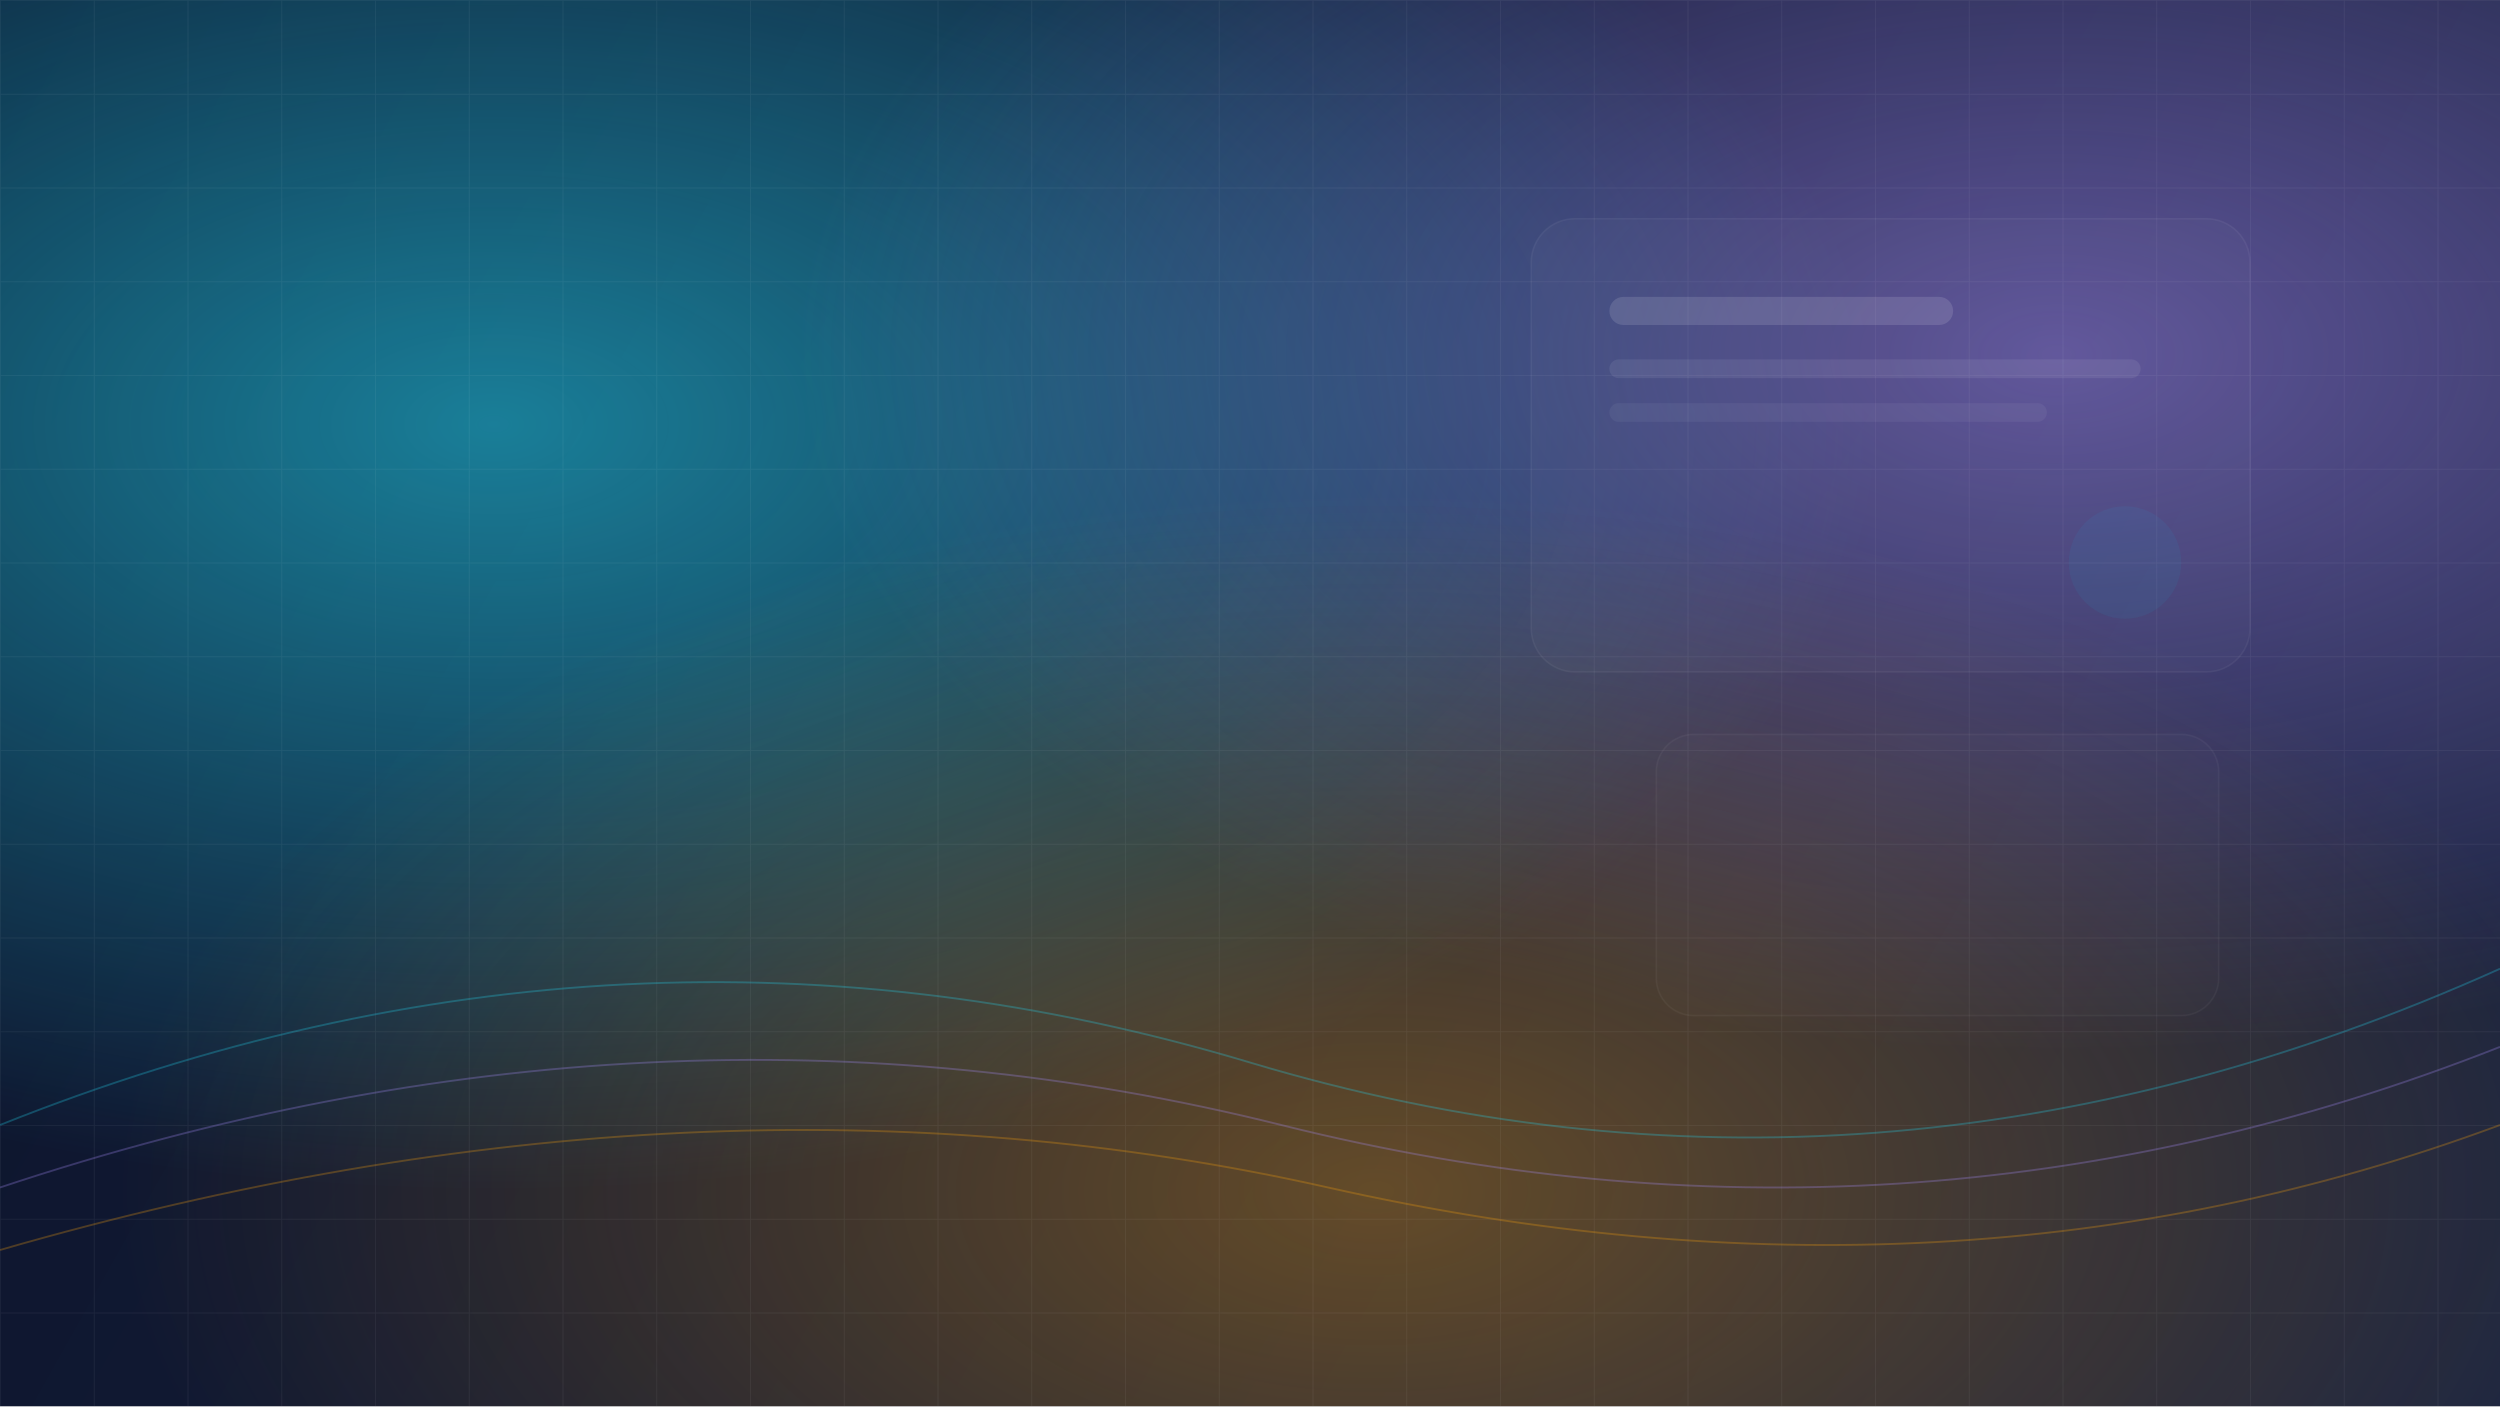
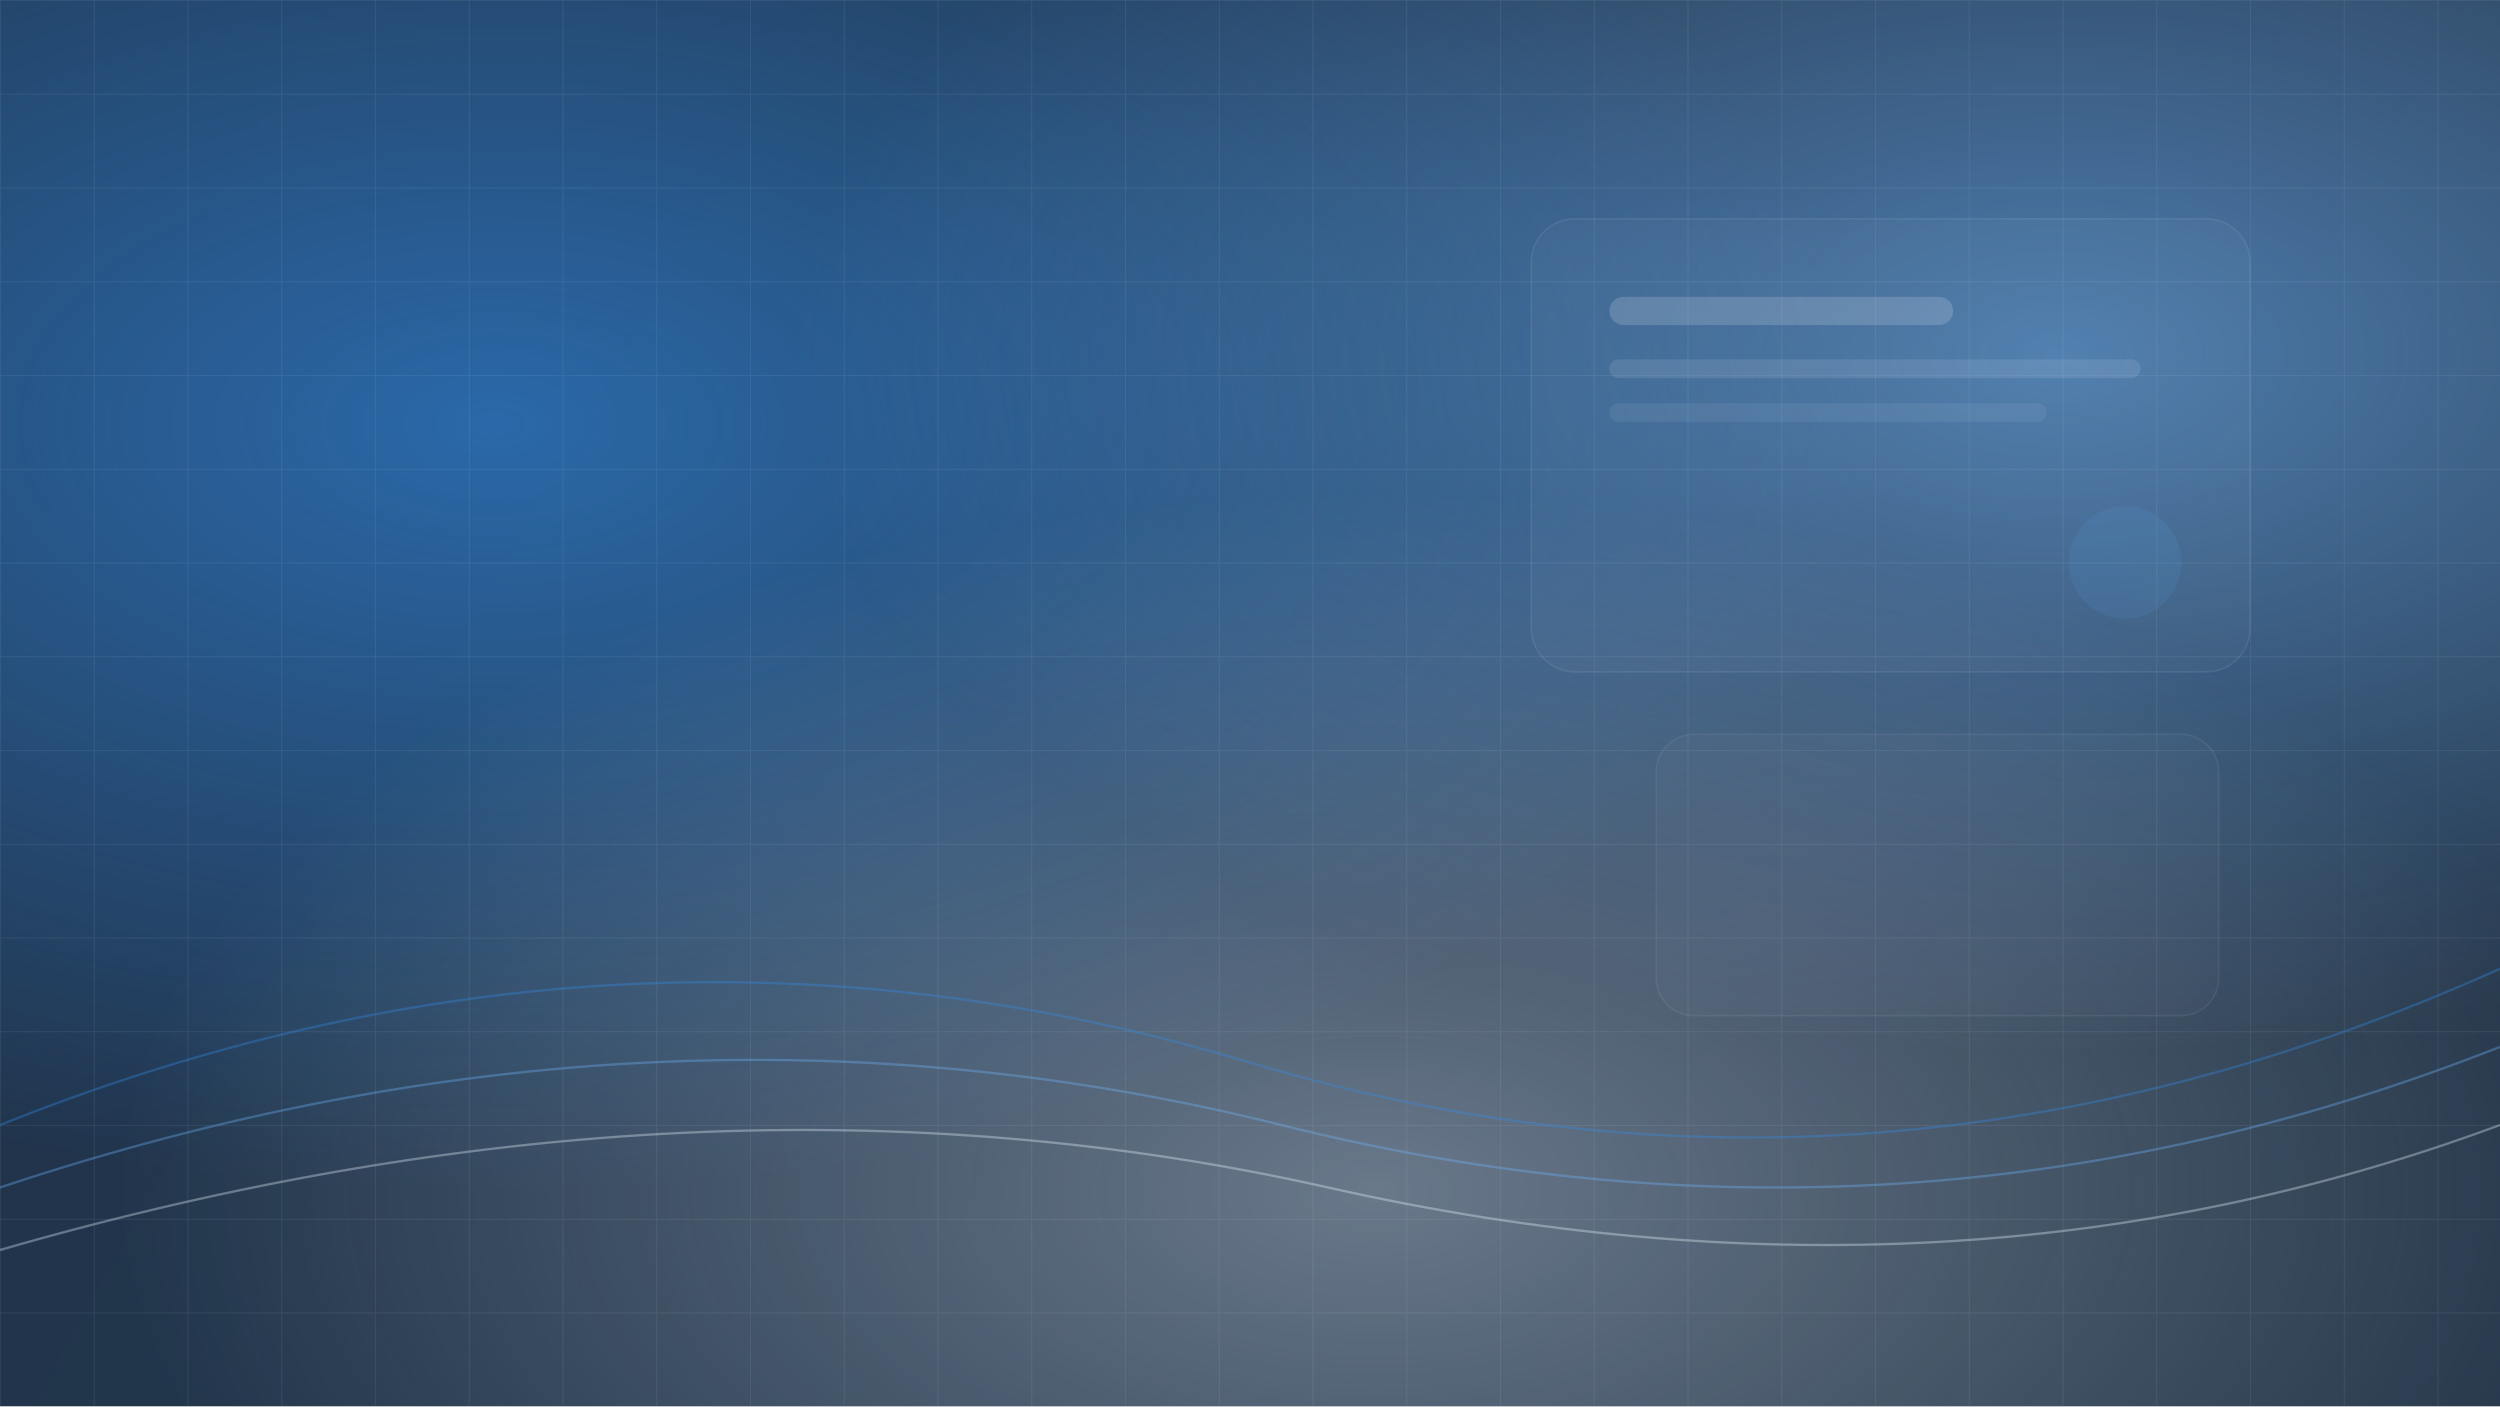
<svg xmlns="http://www.w3.org/2000/svg" viewBox="0 0 1600 900" fill="none">
  <defs>
    <linearGradient id="bg" x1="0" y1="0" x2="1600" y2="900" gradientUnits="userSpaceOnUse">
-       <stop offset="0%" stop-color="#0b132b" />
-       <stop offset="100%" stop-color="#1c2541" />
+       <stop offset="0%" stop-color="#20344C" />
+       <stop offset="100%" stop-color="#25364A" />
    </linearGradient>
    <radialGradient id="orb1" cx="0.2" cy="0.3" r="0.55">
-       <stop offset="0%" stop-color="#22d3ee" stop-opacity="0.55" />
-       <stop offset="100%" stop-color="#22d3ee" stop-opacity="0" />
+       <stop offset="0%" stop-color="#318CE7" stop-opacity="0.6" />
+       <stop offset="100%" stop-color="#318CE7" stop-opacity="0" />
    </radialGradient>
    <radialGradient id="orb2" cx="0.82" cy="0.25" r="0.5">
-       <stop offset="0%" stop-color="#a78bfa" stop-opacity="0.5" />
-       <stop offset="100%" stop-color="#a78bfa" stop-opacity="0" />
+       <stop offset="0%" stop-color="#70B7FF" stop-opacity="0.55" />
+       <stop offset="100%" stop-color="#70B7FF" stop-opacity="0" />
    </radialGradient>
    <radialGradient id="orb3" cx="0.55" cy="0.85" r="0.5">
-       <stop offset="0%" stop-color="#f59e0b" stop-opacity="0.35" />
-       <stop offset="100%" stop-color="#f59e0b" stop-opacity="0" />
+       <stop offset="0%" stop-color="#EAF5FF" stop-opacity="0.35" />
+       <stop offset="100%" stop-color="#EAF5FF" stop-opacity="0" />
    </radialGradient>
    <pattern id="grid" width="60" height="60" patternUnits="userSpaceOnUse">
-       <path d="M 60 0 L 0 0 0 60" fill="none" stroke="white" stroke-opacity="0.06" stroke-width="1" />
+       <path d="M 60 0 L 0 0 0 60" fill="none" stroke="#EAF5FF" stroke-opacity="0.09" stroke-width="1" />
    </pattern>
  </defs>
  <rect width="1600" height="900" fill="url(#bg)" />
  <rect width="1600" height="900" fill="url(#orb1)" />
  <rect width="1600" height="900" fill="url(#orb2)" />
  <rect width="1600" height="900" fill="url(#orb3)" />
  <rect width="1600" height="900" fill="url(#grid)" />
-   <g opacity="0.28" stroke="white" stroke-width="1.2">
-     <path d="M0 720 Q 400 560 800 680 T 1600 620" fill="none" stroke="#22d3ee" />
-     <path d="M0 760 Q 420 620 820 720 T 1600 670" fill="none" stroke="#a78bfa" />
-     <path d="M0 800 Q 450 670 850 760 T 1600 720" fill="none" stroke="#f59e0b" />
+   <g opacity="0.34" stroke-width="1.5">
+     <path d="M0 720 Q 400 560 800 680 T 1600 620" fill="none" stroke="#318CE7" />
+     <path d="M0 760 Q 420 620 820 720 T 1600 670" fill="none" stroke="#70B7FF" />
+     <path d="M0 800 Q 450 670 850 760 T 1600 720" fill="none" stroke="#EAF5FF" />
  </g>
-   <g opacity="0.14">
-     <rect x="980" y="140" width="460" height="290" rx="28" fill="white" fill-opacity="0.14" stroke="white" stroke-opacity="0.4" />
-     <rect x="1030" y="190" width="220" height="18" rx="9" fill="white" />
-     <rect x="1030" y="230" width="340" height="12" rx="6" fill="white" fill-opacity="0.6" />
-     <rect x="1030" y="258" width="280" height="12" rx="6" fill="white" fill-opacity="0.4" />
-     <circle cx="1360" cy="360" r="36" fill="#22d3ee" fill-opacity="0.5" />
-     <rect x="1060" y="470" width="360" height="180" rx="24" fill="white" fill-opacity="0.1" stroke="white" stroke-opacity="0.3" />
+   <g opacity="0.18">
+     <rect x="980" y="140" width="460" height="290" rx="28" fill="#FFFFFF" fill-opacity="0.16" stroke="#EAF5FF" stroke-opacity="0.5" />
+     <rect x="1030" y="190" width="220" height="18" rx="9" fill="#FFFFFF" />
+     <rect x="1030" y="230" width="340" height="12" rx="6" fill="#EAF5FF" fill-opacity="0.7" />
+     <rect x="1030" y="258" width="280" height="12" rx="6" fill="#EAF5FF" fill-opacity="0.45" />
+     <circle cx="1360" cy="360" r="36" fill="#70B7FF" fill-opacity="0.6" />
+     <rect x="1060" y="470" width="360" height="180" rx="24" fill="#FFFFFF" fill-opacity="0.12" stroke="#EAF5FF" stroke-opacity="0.4" />
  </g>
</svg>
